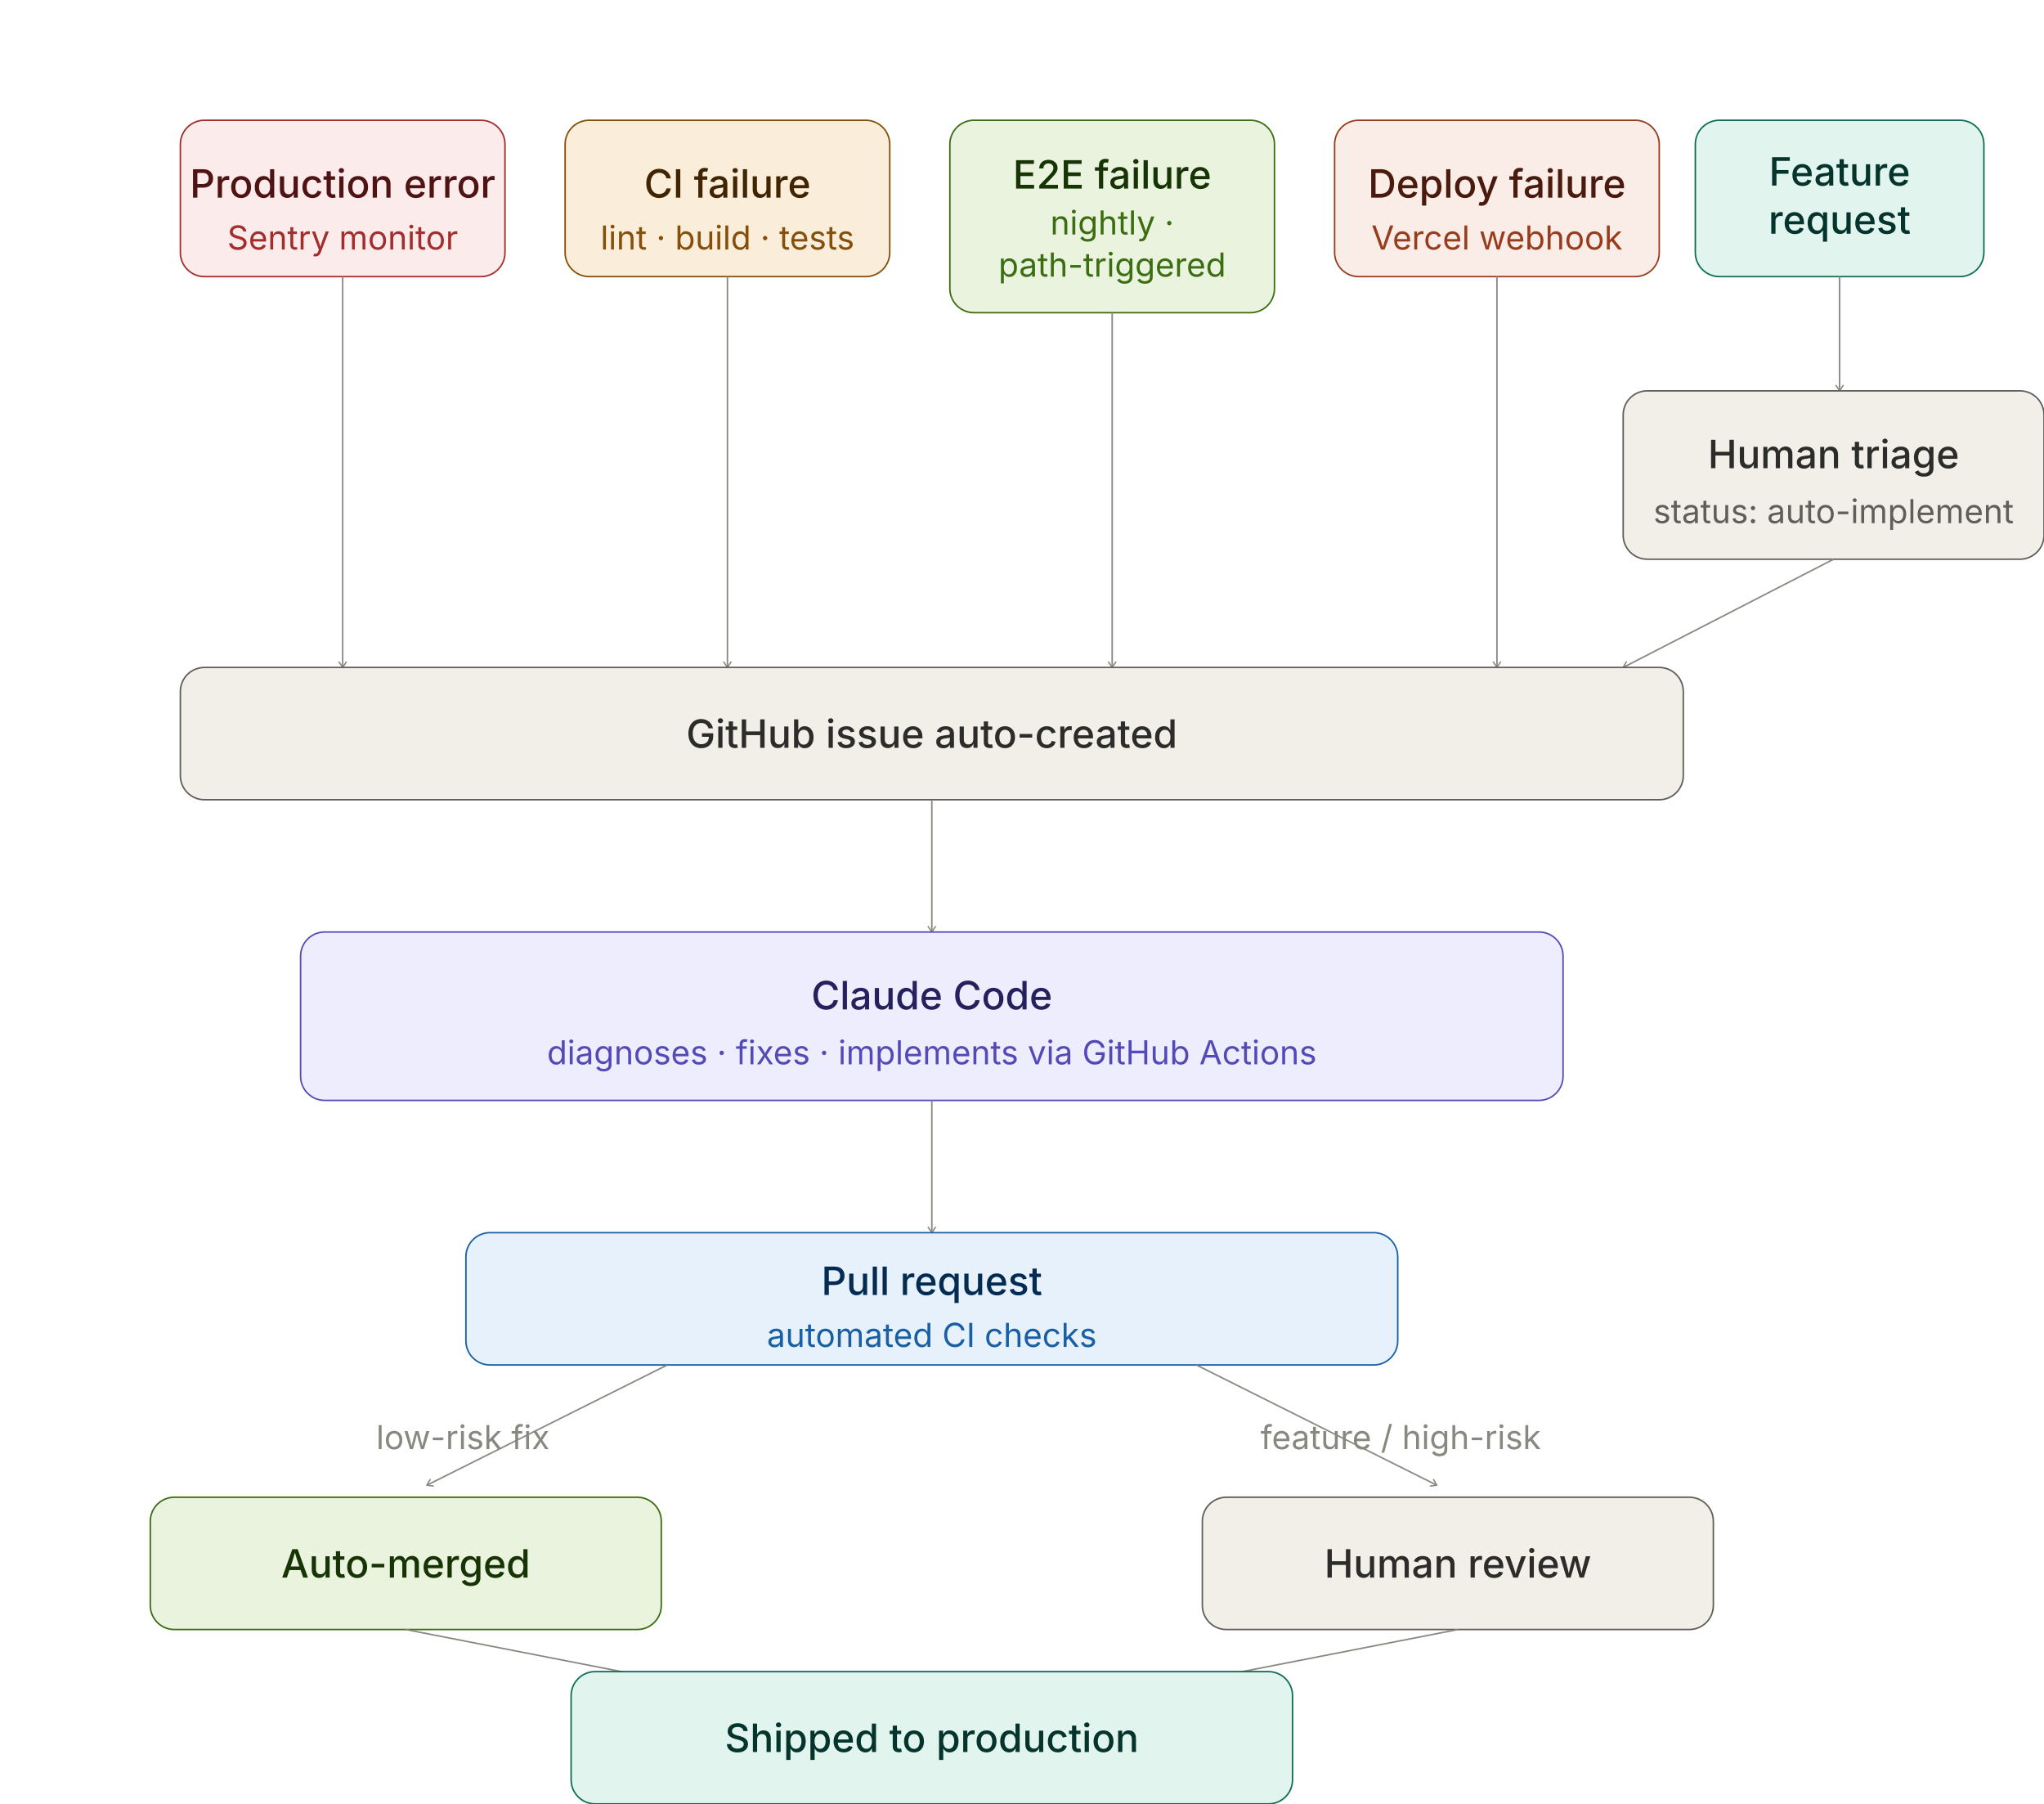
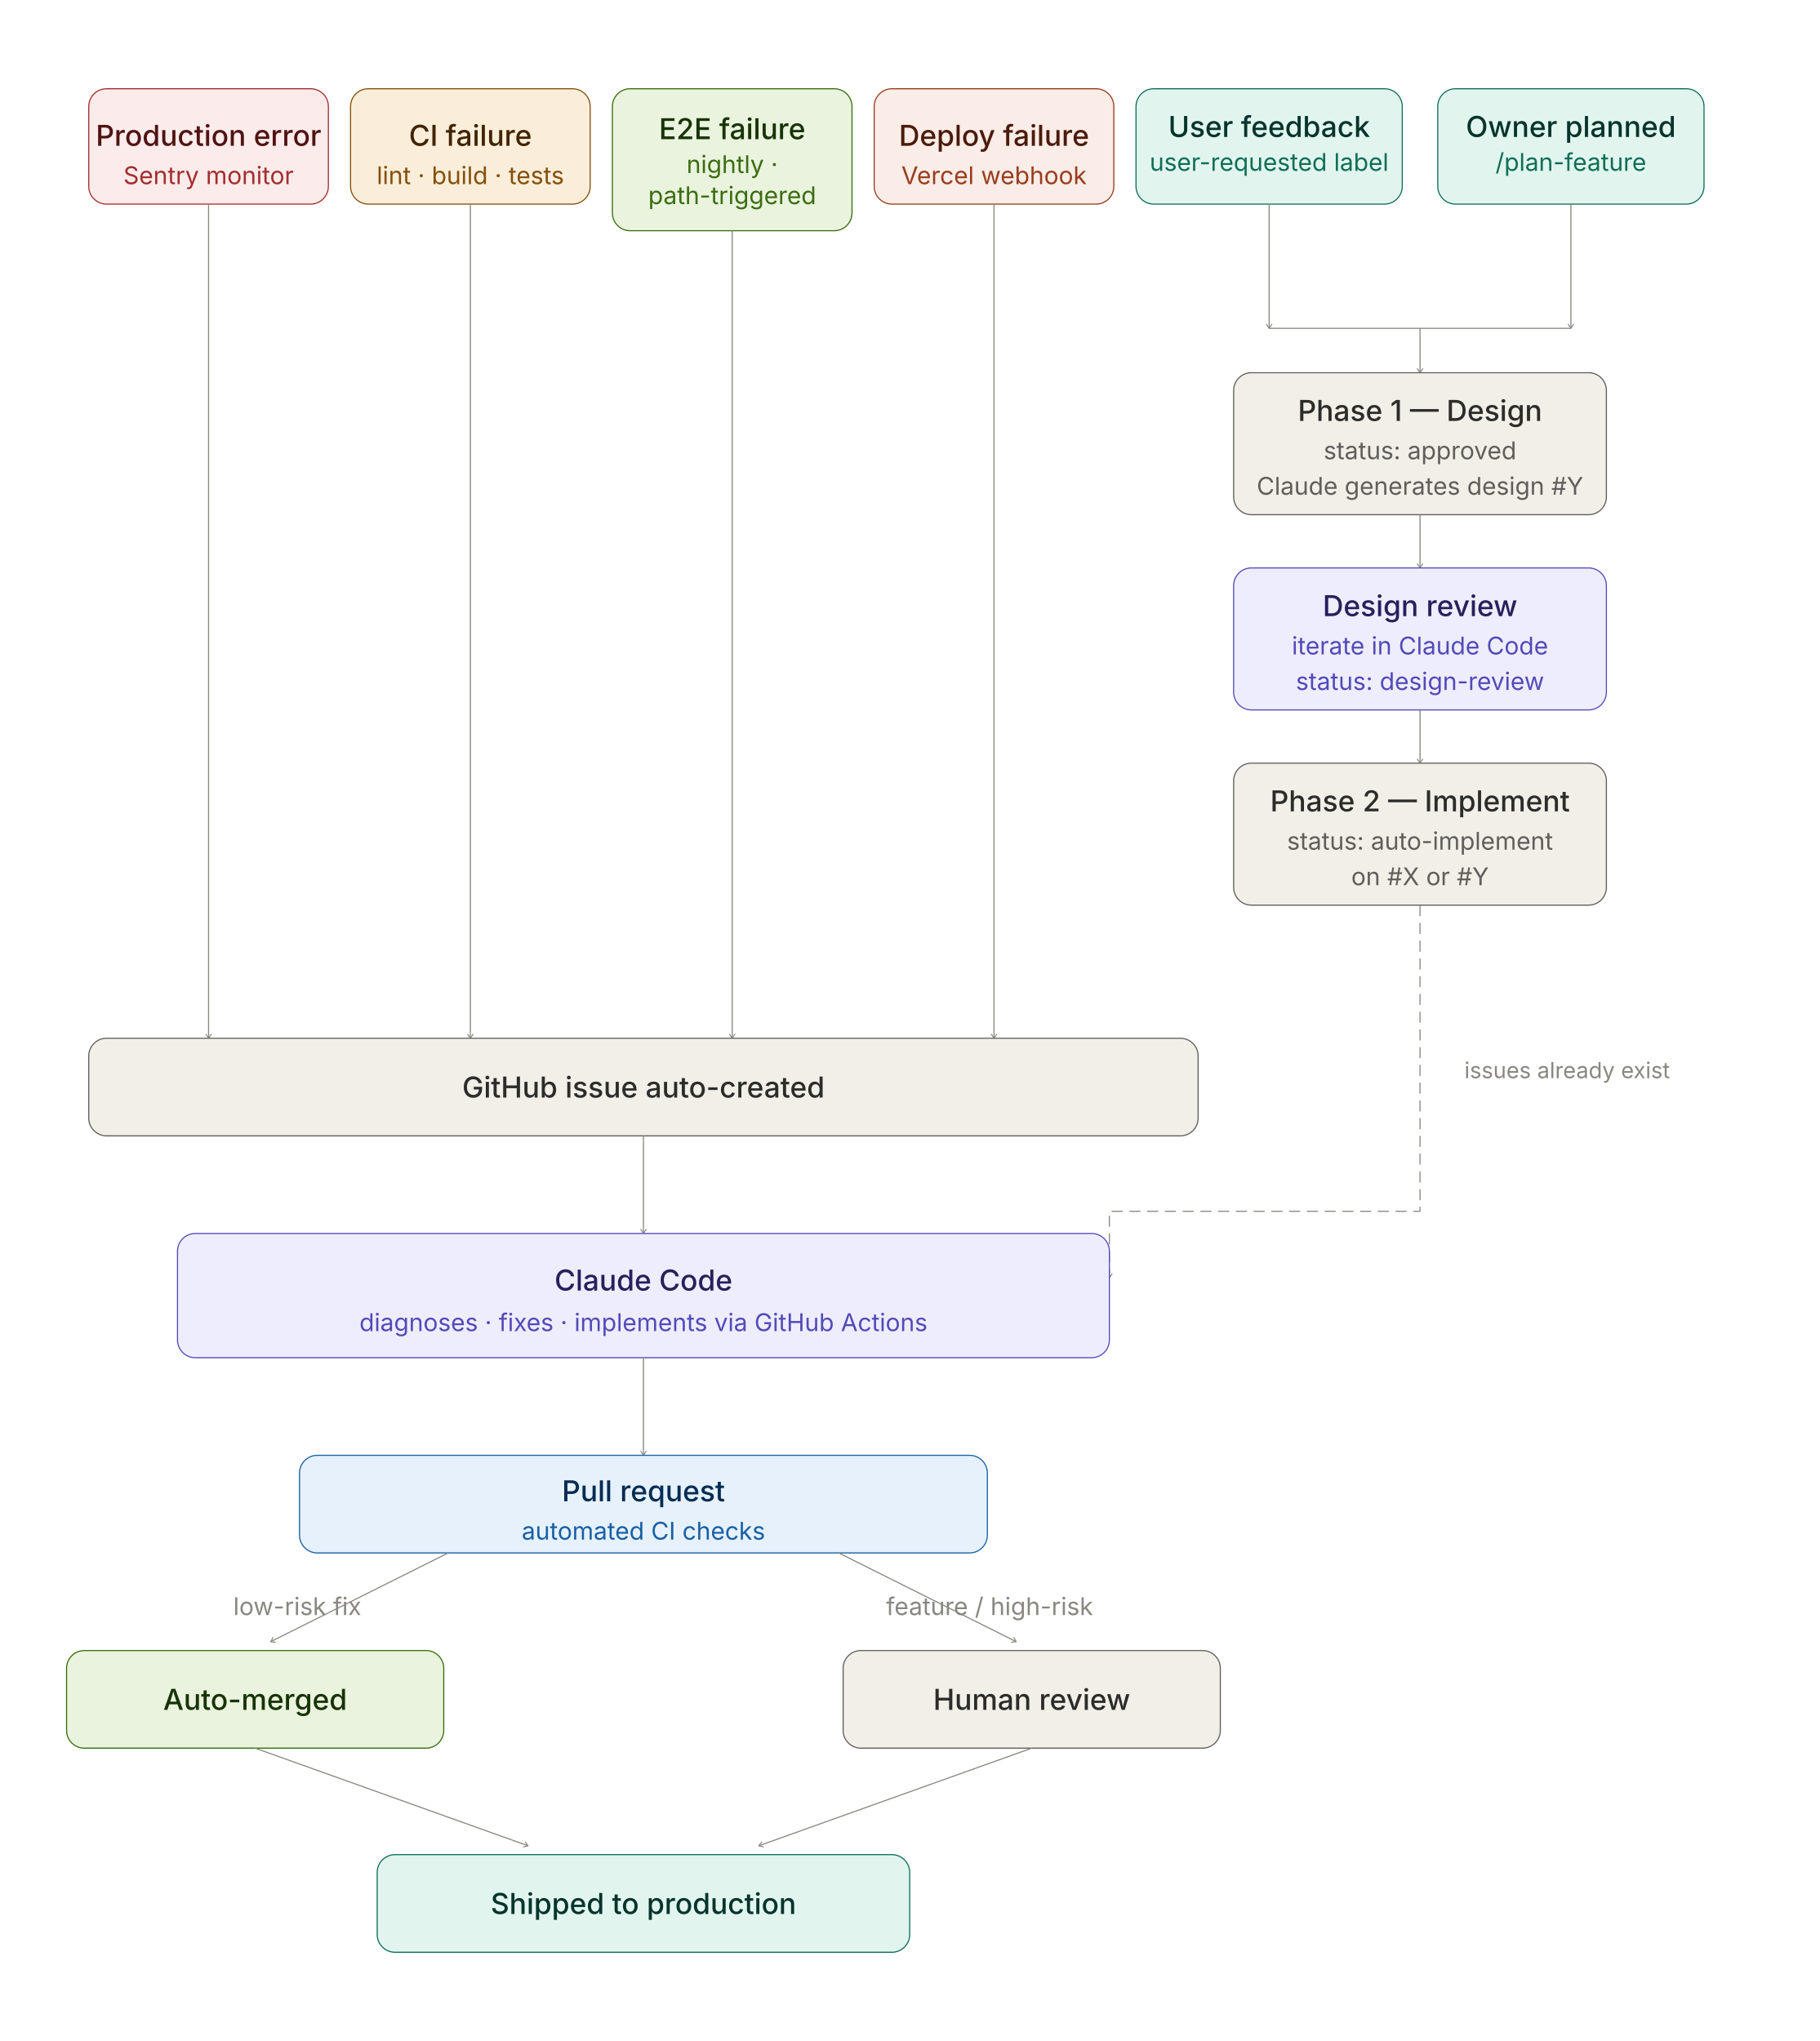
- <svg xmlns="http://www.w3.org/2000/svg" width="100%" viewBox="0 0 680 600" role="img">
+ <svg xmlns="http://www.w3.org/2000/svg" width="100%" viewBox="0 0 820 920" role="img">
  <defs>
    <marker id="arrow" viewBox="0 0 10 10" refX="8" refY="5" markerWidth="6" markerHeight="6" orient="auto-start-reverse">
      <path d="M2 1L8 5L2 9" fill="none" stroke="context-stroke" stroke-width="1.5" stroke-linecap="round" stroke-linejoin="round" />
    </marker>
    <style>
      text { font-family: Inter, system-ui, sans-serif; }
      .th  { font-size: 13px; font-weight: 500; fill: #1e1b4b; }
      .ts  { font-size: 11px; font-weight: 400; fill: #4338ca; }
- 
-       .c-red    rect { fill: #FCEBEB; stroke: #A32D2D; }
-       .c-red    .th  { fill: #501313; }
-       .c-red    .ts  { fill: #A32D2D; }
- 
-       .c-amber  rect { fill: #FAEEDA; stroke: #854F0B; }
-       .c-amber  .th  { fill: #412402; }
-       .c-amber  .ts  { fill: #854F0B; }
- 
-       .c-green  rect { fill: #EAF3DE; stroke: #3B6D11; }
-       .c-green  .th  { fill: #173404; }
-       .c-green  .ts  { fill: #3B6D11; }
- 
-       .c-coral  rect { fill: #FAECE7; stroke: #993C1D; }
-       .c-coral  .th  { fill: #4A1B0C; }
-       .c-coral  .ts  { fill: #993C1D; }
- 
-       .c-teal   rect { fill: #E1F5EE; stroke: #0F6E56; }
-       .c-teal   .th  { fill: #04342C; }
-       .c-teal   .ts  { fill: #0F6E56; }
- 
-       .c-gray   rect { fill: #F1EFE8; stroke: #5F5E5A; }
-       .c-gray   .th  { fill: #2C2C2A; }
-       .c-gray   .ts  { fill: #5F5E5A; }
- 
-       .c-purple rect { fill: #EEEDFE; stroke: #534AB7; }
-       .c-purple .th  { fill: #26215C; }
-       .c-purple .ts  { fill: #534AB7; }
- 
-       .c-blue   rect { fill: #E6F1FB; stroke: #185FA5; }
-       .c-blue   .th  { fill: #042C53; }
-       .c-blue   .ts  { fill: #185FA5; }
+       .lbl { font-size: 11px; fill: #888780; font-family: Inter, system-ui, sans-serif; }
+       .c-red    rect { fill: #FCEBEB; stroke: #A32D2D; } .c-red    .th { fill: #501313; } .c-red    .ts { fill: #A32D2D; }
+       .c-amber  rect { fill: #FAEEDA; stroke: #854F0B; } .c-amber  .th { fill: #412402; } .c-amber  .ts { fill: #854F0B; }
+       .c-green  rect { fill: #EAF3DE; stroke: #3B6D11; } .c-green  .th { fill: #173404; } .c-green  .ts { fill: #3B6D11; }
+       .c-coral  rect { fill: #FAECE7; stroke: #993C1D; } .c-coral  .th { fill: #4A1B0C; } .c-coral  .ts { fill: #993C1D; }
+       .c-teal   rect { fill: #E1F5EE; stroke: #0F6E56; } .c-teal   .th { fill: #04342C; } .c-teal   .ts { fill: #0F6E56; }
+       .c-gray   rect { fill: #F1EFE8; stroke: #5F5E5A; } .c-gray   .th { fill: #2C2C2A; } .c-gray   .ts { fill: #5F5E5A; }
+       .c-purple rect { fill: #EEEDFE; stroke: #534AB7; } .c-purple .th { fill: #26215C; } .c-purple .ts { fill: #534AB7; }
+       .c-blue   rect { fill: #E6F1FB; stroke: #185FA5; } .c-blue   .th { fill: #042C53; } .c-blue   .ts { fill: #185FA5; }
    </style>
  </defs>
  <g class="c-red">
-     <rect x="60" y="40" width="108" height="52" rx="8" stroke-width="0.5" />
-     <text class="th" x="114" y="61" text-anchor="middle" dominant-baseline="central">Production error</text>
-     <text class="ts" x="114" y="79" text-anchor="middle" dominant-baseline="central">Sentry monitor</text>
+     <rect x="40" y="40" width="108" height="52" rx="8" stroke-width="0.5" />
+     <text class="th" x="94" y="61" text-anchor="middle" dominant-baseline="central">Production error</text>
+     <text class="ts" x="94" y="79" text-anchor="middle" dominant-baseline="central">Sentry monitor</text>
  </g>
  <g class="c-amber">
-     <rect x="188" y="40" width="108" height="52" rx="8" stroke-width="0.5" />
-     <text class="th" x="242" y="61" text-anchor="middle" dominant-baseline="central">CI failure</text>
-     <text class="ts" x="242" y="79" text-anchor="middle" dominant-baseline="central">lint · build · tests</text>
+     <rect x="158" y="40" width="108" height="52" rx="8" stroke-width="0.5" />
+     <text class="th" x="212" y="61" text-anchor="middle" dominant-baseline="central">CI failure</text>
+     <text class="ts" x="212" y="79" text-anchor="middle" dominant-baseline="central">lint · build · tests</text>
  </g>
  <g class="c-green">
-     <rect x="316" y="40" width="108" height="64" rx="8" stroke-width="0.5" />
-     <text class="th" x="370" y="58" text-anchor="middle" dominant-baseline="central">E2E failure</text>
-     <text class="ts" x="370" y="74" text-anchor="middle" dominant-baseline="central">nightly ·</text>
-     <text class="ts" x="370" y="88" text-anchor="middle" dominant-baseline="central">path-triggered</text>
+     <rect x="276" y="40" width="108" height="64" rx="8" stroke-width="0.5" />
+     <text class="th" x="330" y="58" text-anchor="middle" dominant-baseline="central">E2E failure</text>
+     <text class="ts" x="330" y="74" text-anchor="middle" dominant-baseline="central">nightly ·</text>
+     <text class="ts" x="330" y="88" text-anchor="middle" dominant-baseline="central">path-triggered</text>
  </g>
  <g class="c-coral">
-     <rect x="444" y="40" width="108" height="52" rx="8" stroke-width="0.5" />
-     <text class="th" x="498" y="61" text-anchor="middle" dominant-baseline="central">Deploy failure</text>
-     <text class="ts" x="498" y="79" text-anchor="middle" dominant-baseline="central">Vercel webhook</text>
+     <rect x="394" y="40" width="108" height="52" rx="8" stroke-width="0.5" />
+     <text class="th" x="448" y="61" text-anchor="middle" dominant-baseline="central">Deploy failure</text>
+     <text class="ts" x="448" y="79" text-anchor="middle" dominant-baseline="central">Vercel webhook</text>
  </g>
  <g class="c-teal">
-     <rect x="564" y="40" width="96" height="52" rx="8" stroke-width="0.5" />
-     <text class="th" x="612" y="57" text-anchor="middle" dominant-baseline="central">Feature</text>
-     <text class="th" x="612" y="73" text-anchor="middle" dominant-baseline="central">request</text>
+     <rect x="512" y="40" width="120" height="52" rx="8" stroke-width="0.5" />
+     <text class="th" x="572" y="57" text-anchor="middle" dominant-baseline="central">User feedback</text>
+     <text class="ts" x="572" y="73" text-anchor="middle" dominant-baseline="central">user-requested label</text>
  </g>
-   <line x1="612" y1="92" x2="612" y2="130" stroke="#888780" stroke-width="0.5" marker-end="url(#arrow)" />
+   <g class="c-teal">
+     <rect x="648" y="40" width="120" height="52" rx="8" stroke-width="0.5" />
+     <text class="th" x="708" y="57" text-anchor="middle" dominant-baseline="central">Owner planned</text>
+     <text class="ts" x="708" y="73" text-anchor="middle" dominant-baseline="central">/plan-feature</text>
+   </g>
+   <line x1="572" y1="92" x2="572" y2="148" stroke="#888780" stroke-width="0.5" marker-end="url(#arrow)" />
+   <line x1="708" y1="92" x2="708" y2="148" stroke="#888780" stroke-width="0.5" marker-end="url(#arrow)" />
+   <path d="M 572 148 L 640 148" fill="none" stroke="#888780" stroke-width="0.5" />
+   <path d="M 708 148 L 640 148" fill="none" stroke="#888780" stroke-width="0.5" />
+   <line x1="640" y1="148" x2="640" y2="168" stroke="#888780" stroke-width="0.5" marker-end="url(#arrow)" />
  <g class="c-gray">
-     <rect x="540" y="130" width="140" height="56" rx="8" stroke-width="0.5" />
-     <text class="th" x="610" y="151" text-anchor="middle" dominant-baseline="central">Human triage</text>
-     <text class="ts" x="610" y="170" text-anchor="middle" dominant-baseline="central">status: auto-implement</text>
+     <rect x="556" y="168" width="168" height="64" rx="8" stroke-width="0.5" />
+     <text class="th" x="640" y="185" text-anchor="middle" dominant-baseline="central">Phase 1 — Design</text>
+     <text class="ts" x="640" y="203" text-anchor="middle" dominant-baseline="central">status: approved</text>
+     <text class="ts" x="640" y="219" text-anchor="middle" dominant-baseline="central">Claude generates design #Y</text>
  </g>
-   <line x1="114" y1="92" x2="114" y2="222" stroke="#888780" stroke-width="0.5" marker-end="url(#arrow)" />
-   <line x1="242" y1="92" x2="242" y2="222" stroke="#888780" stroke-width="0.5" marker-end="url(#arrow)" />
-   <line x1="370" y1="104" x2="370" y2="222" stroke="#888780" stroke-width="0.5" marker-end="url(#arrow)" />
-   <line x1="498" y1="92" x2="498" y2="222" stroke="#888780" stroke-width="0.5" marker-end="url(#arrow)" />
-   <path d="M 610 186 L 540 222" fill="none" stroke="#888780" stroke-width="0.5" marker-end="url(#arrow)" />
+   <line x1="640" y1="232" x2="640" y2="256" stroke="#888780" stroke-width="0.5" marker-end="url(#arrow)" />
+   <g class="c-purple">
+     <rect x="556" y="256" width="168" height="64" rx="8" stroke-width="0.5" />
+     <text class="th" x="640" y="273" text-anchor="middle" dominant-baseline="central">Design review</text>
+     <text class="ts" x="640" y="291" text-anchor="middle" dominant-baseline="central">iterate in Claude Code</text>
+     <text class="ts" x="640" y="307" text-anchor="middle" dominant-baseline="central">status: design-review</text>
+   </g>
+   <line x1="640" y1="320" x2="640" y2="344" stroke="#888780" stroke-width="0.5" marker-end="url(#arrow)" />
  <g class="c-gray">
-     <rect x="60" y="222" width="500" height="44" rx="8" stroke-width="0.5" />
-     <text class="th" x="310" y="244" text-anchor="middle" dominant-baseline="central">GitHub issue auto-created</text>
+     <rect x="556" y="344" width="168" height="64" rx="8" stroke-width="0.5" />
+     <text class="th" x="640" y="361" text-anchor="middle" dominant-baseline="central">Phase 2 — Implement</text>
+     <text class="ts" x="640" y="379" text-anchor="middle" dominant-baseline="central">status: auto-implement</text>
+     <text class="ts" x="640" y="395" text-anchor="middle" dominant-baseline="central">on #X or #Y</text>
  </g>
-   <line x1="310" y1="266" x2="310" y2="310" stroke="#888780" stroke-width="0.5" marker-end="url(#arrow)" />
+   <path d="M 640 408 L 640 546 L 500 546 L 500 576" fill="none" stroke="#888780" stroke-width="0.5" stroke-dasharray="5,3" marker-end="url(#arrow)" />
+   <line x1="94" y1="92" x2="94" y2="468" stroke="#888780" stroke-width="0.5" marker-end="url(#arrow)" />
+   <line x1="212" y1="92" x2="212" y2="468" stroke="#888780" stroke-width="0.5" marker-end="url(#arrow)" />
+   <line x1="330" y1="104" x2="330" y2="468" stroke="#888780" stroke-width="0.5" marker-end="url(#arrow)" />
+   <line x1="448" y1="92" x2="448" y2="468" stroke="#888780" stroke-width="0.5" marker-end="url(#arrow)" />
+   <g class="c-gray">
+     <rect x="40" y="468" width="500" height="44" rx="8" stroke-width="0.5" />
+     <text class="th" x="290" y="490" text-anchor="middle" dominant-baseline="central">GitHub issue auto-created</text>
+   </g>
+   <line x1="290" y1="512" x2="290" y2="556" stroke="#888780" stroke-width="0.5" marker-end="url(#arrow)" />
  <g class="c-purple">
-     <rect x="100" y="310" width="420" height="56" rx="8" stroke-width="0.5" />
-     <text class="th" x="310" y="331" text-anchor="middle" dominant-baseline="central">Claude Code</text>
-     <text class="ts" x="310" y="350" text-anchor="middle" dominant-baseline="central">diagnoses · fixes · implements via GitHub Actions</text>
+     <rect x="80" y="556" width="420" height="56" rx="8" stroke-width="0.5" />
+     <text class="th" x="290" y="577" text-anchor="middle" dominant-baseline="central">Claude Code</text>
+     <text class="ts" x="290" y="596" text-anchor="middle" dominant-baseline="central">diagnoses · fixes · implements via GitHub Actions</text>
  </g>
-   <line x1="310" y1="366" x2="310" y2="410" stroke="#888780" stroke-width="0.5" marker-end="url(#arrow)" />
+   <line x1="290" y1="612" x2="290" y2="656" stroke="#888780" stroke-width="0.5" marker-end="url(#arrow)" />
  <g class="c-blue">
-     <rect x="155" y="410" width="310" height="44" rx="8" stroke-width="0.5" />
-     <text class="th" x="310" y="426" text-anchor="middle" dominant-baseline="central">Pull request</text>
-     <text class="ts" x="310" y="444" text-anchor="middle" dominant-baseline="central">automated CI checks</text>
+     <rect x="135" y="656" width="310" height="44" rx="8" stroke-width="0.5" />
+     <text class="th" x="290" y="672" text-anchor="middle" dominant-baseline="central">Pull request</text>
+     <text class="ts" x="290" y="690" text-anchor="middle" dominant-baseline="central">automated CI checks</text>
  </g>
-   <path d="M 222 454 L 142 494" fill="none" stroke="#888780" stroke-width="0.5" marker-end="url(#arrow)" />
-   <path d="M 398 454 L 478 494" fill="none" stroke="#888780" stroke-width="0.5" marker-end="url(#arrow)" />
-   <text x="154" y="482" text-anchor="middle" font-family="Inter, system-ui, sans-serif" font-size="11" fill="#888780">low-risk fix</text>
-   <text x="466" y="482" text-anchor="middle" font-family="Inter, system-ui, sans-serif" font-size="11" fill="#888780">feature / high-risk</text>
+   <path d="M 202 700 L 122 740" fill="none" stroke="#888780" stroke-width="0.5" marker-end="url(#arrow)" />
+   <path d="M 378 700 L 458 740" fill="none" stroke="#888780" stroke-width="0.5" marker-end="url(#arrow)" />
+   <text x="134" y="728" text-anchor="middle" class="lbl">low-risk fix</text>
+   <text x="446" y="728" text-anchor="middle" class="lbl">feature / high-risk</text>
  <g class="c-green">
-     <rect x="50" y="498" width="170" height="44" rx="8" stroke-width="0.5" />
-     <text class="th" x="135" y="520" text-anchor="middle" dominant-baseline="central">Auto-merged</text>
+     <rect x="30" y="744" width="170" height="44" rx="8" stroke-width="0.5" />
+     <text class="th" x="115" y="766" text-anchor="middle" dominant-baseline="central">Auto-merged</text>
  </g>
  <g class="c-gray">
-     <rect x="400" y="498" width="170" height="44" rx="8" stroke-width="0.5" />
-     <text class="th" x="485" y="520" text-anchor="middle" dominant-baseline="central">Human review</text>
+     <rect x="380" y="744" width="170" height="44" rx="8" stroke-width="0.5" />
+     <text class="th" x="465" y="766" text-anchor="middle" dominant-baseline="central">Human review</text>
  </g>
-   <path d="M 135 542 L 258 566" fill="none" stroke="#888780" stroke-width="0.5" marker-end="url(#arrow)" />
-   <path d="M 485 542 L 362 566" fill="none" stroke="#888780" stroke-width="0.5" marker-end="url(#arrow)" />
+   <path d="M 115 788 L 238 832" fill="none" stroke="#888780" stroke-width="0.5" marker-end="url(#arrow)" />
+   <path d="M 465 788 L 342 832" fill="none" stroke="#888780" stroke-width="0.5" marker-end="url(#arrow)" />
  <g class="c-teal">
-     <rect x="190" y="556" width="240" height="44" rx="8" stroke-width="0.5" />
-     <text class="th" x="310" y="578" text-anchor="middle" dominant-baseline="central">Shipped to production</text>
+     <rect x="170" y="836" width="240" height="44" rx="8" stroke-width="0.5" />
+     <text class="th" x="290" y="858" text-anchor="middle" dominant-baseline="central">Shipped to production</text>
  </g>
+   <text x="660" y="486" font-family="Inter, system-ui, sans-serif" font-size="10" fill="#888780" text-anchor="start">issues already exist</text>
</svg>
